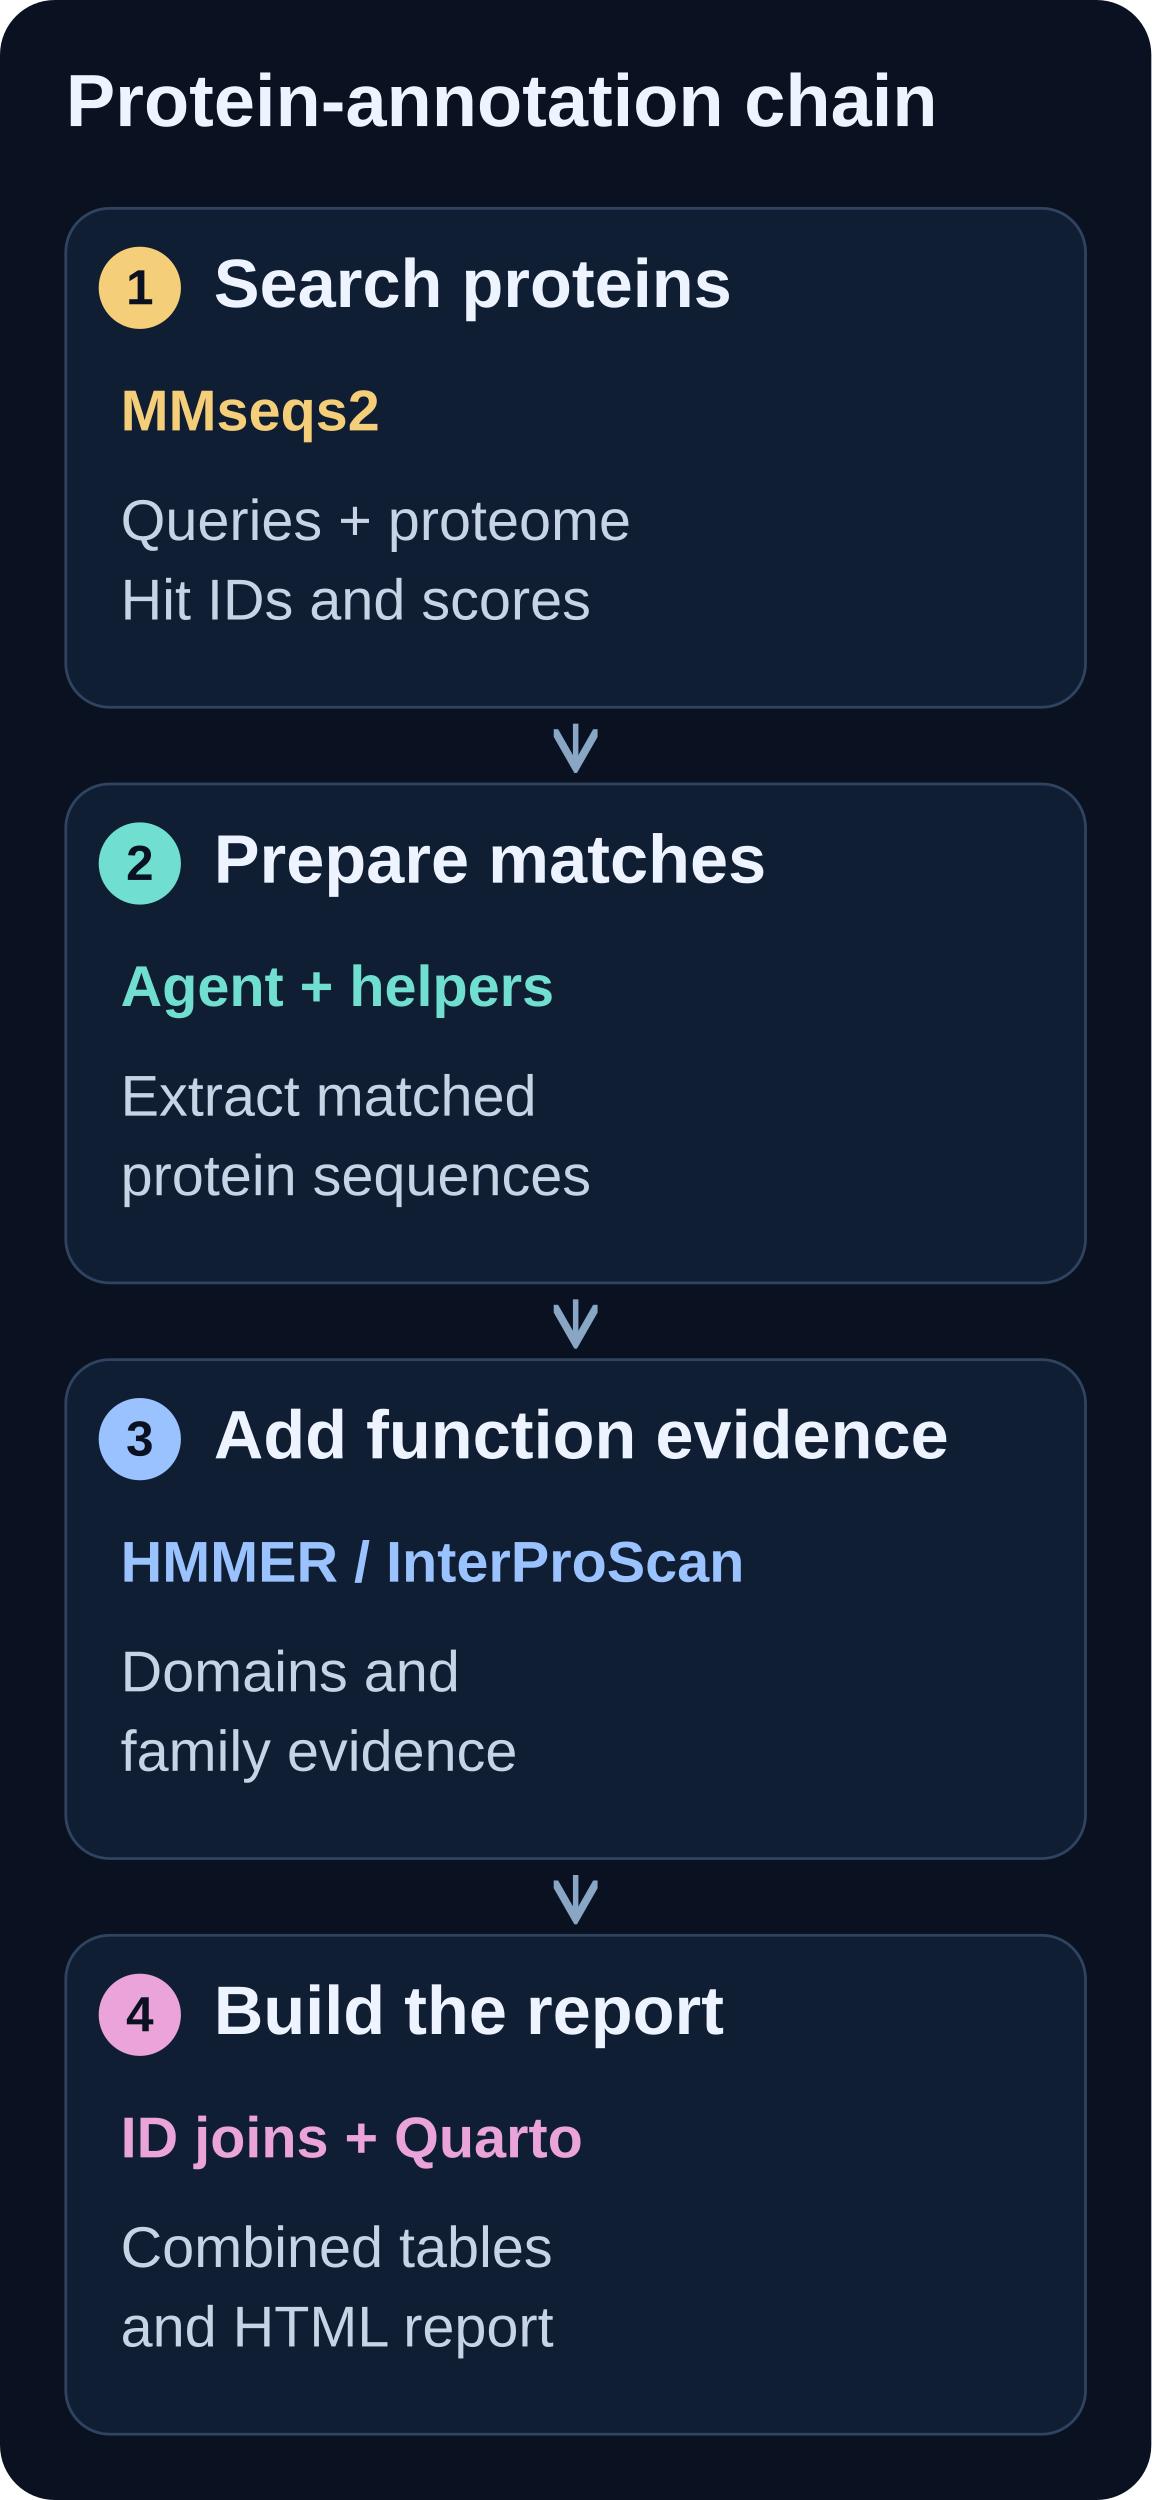
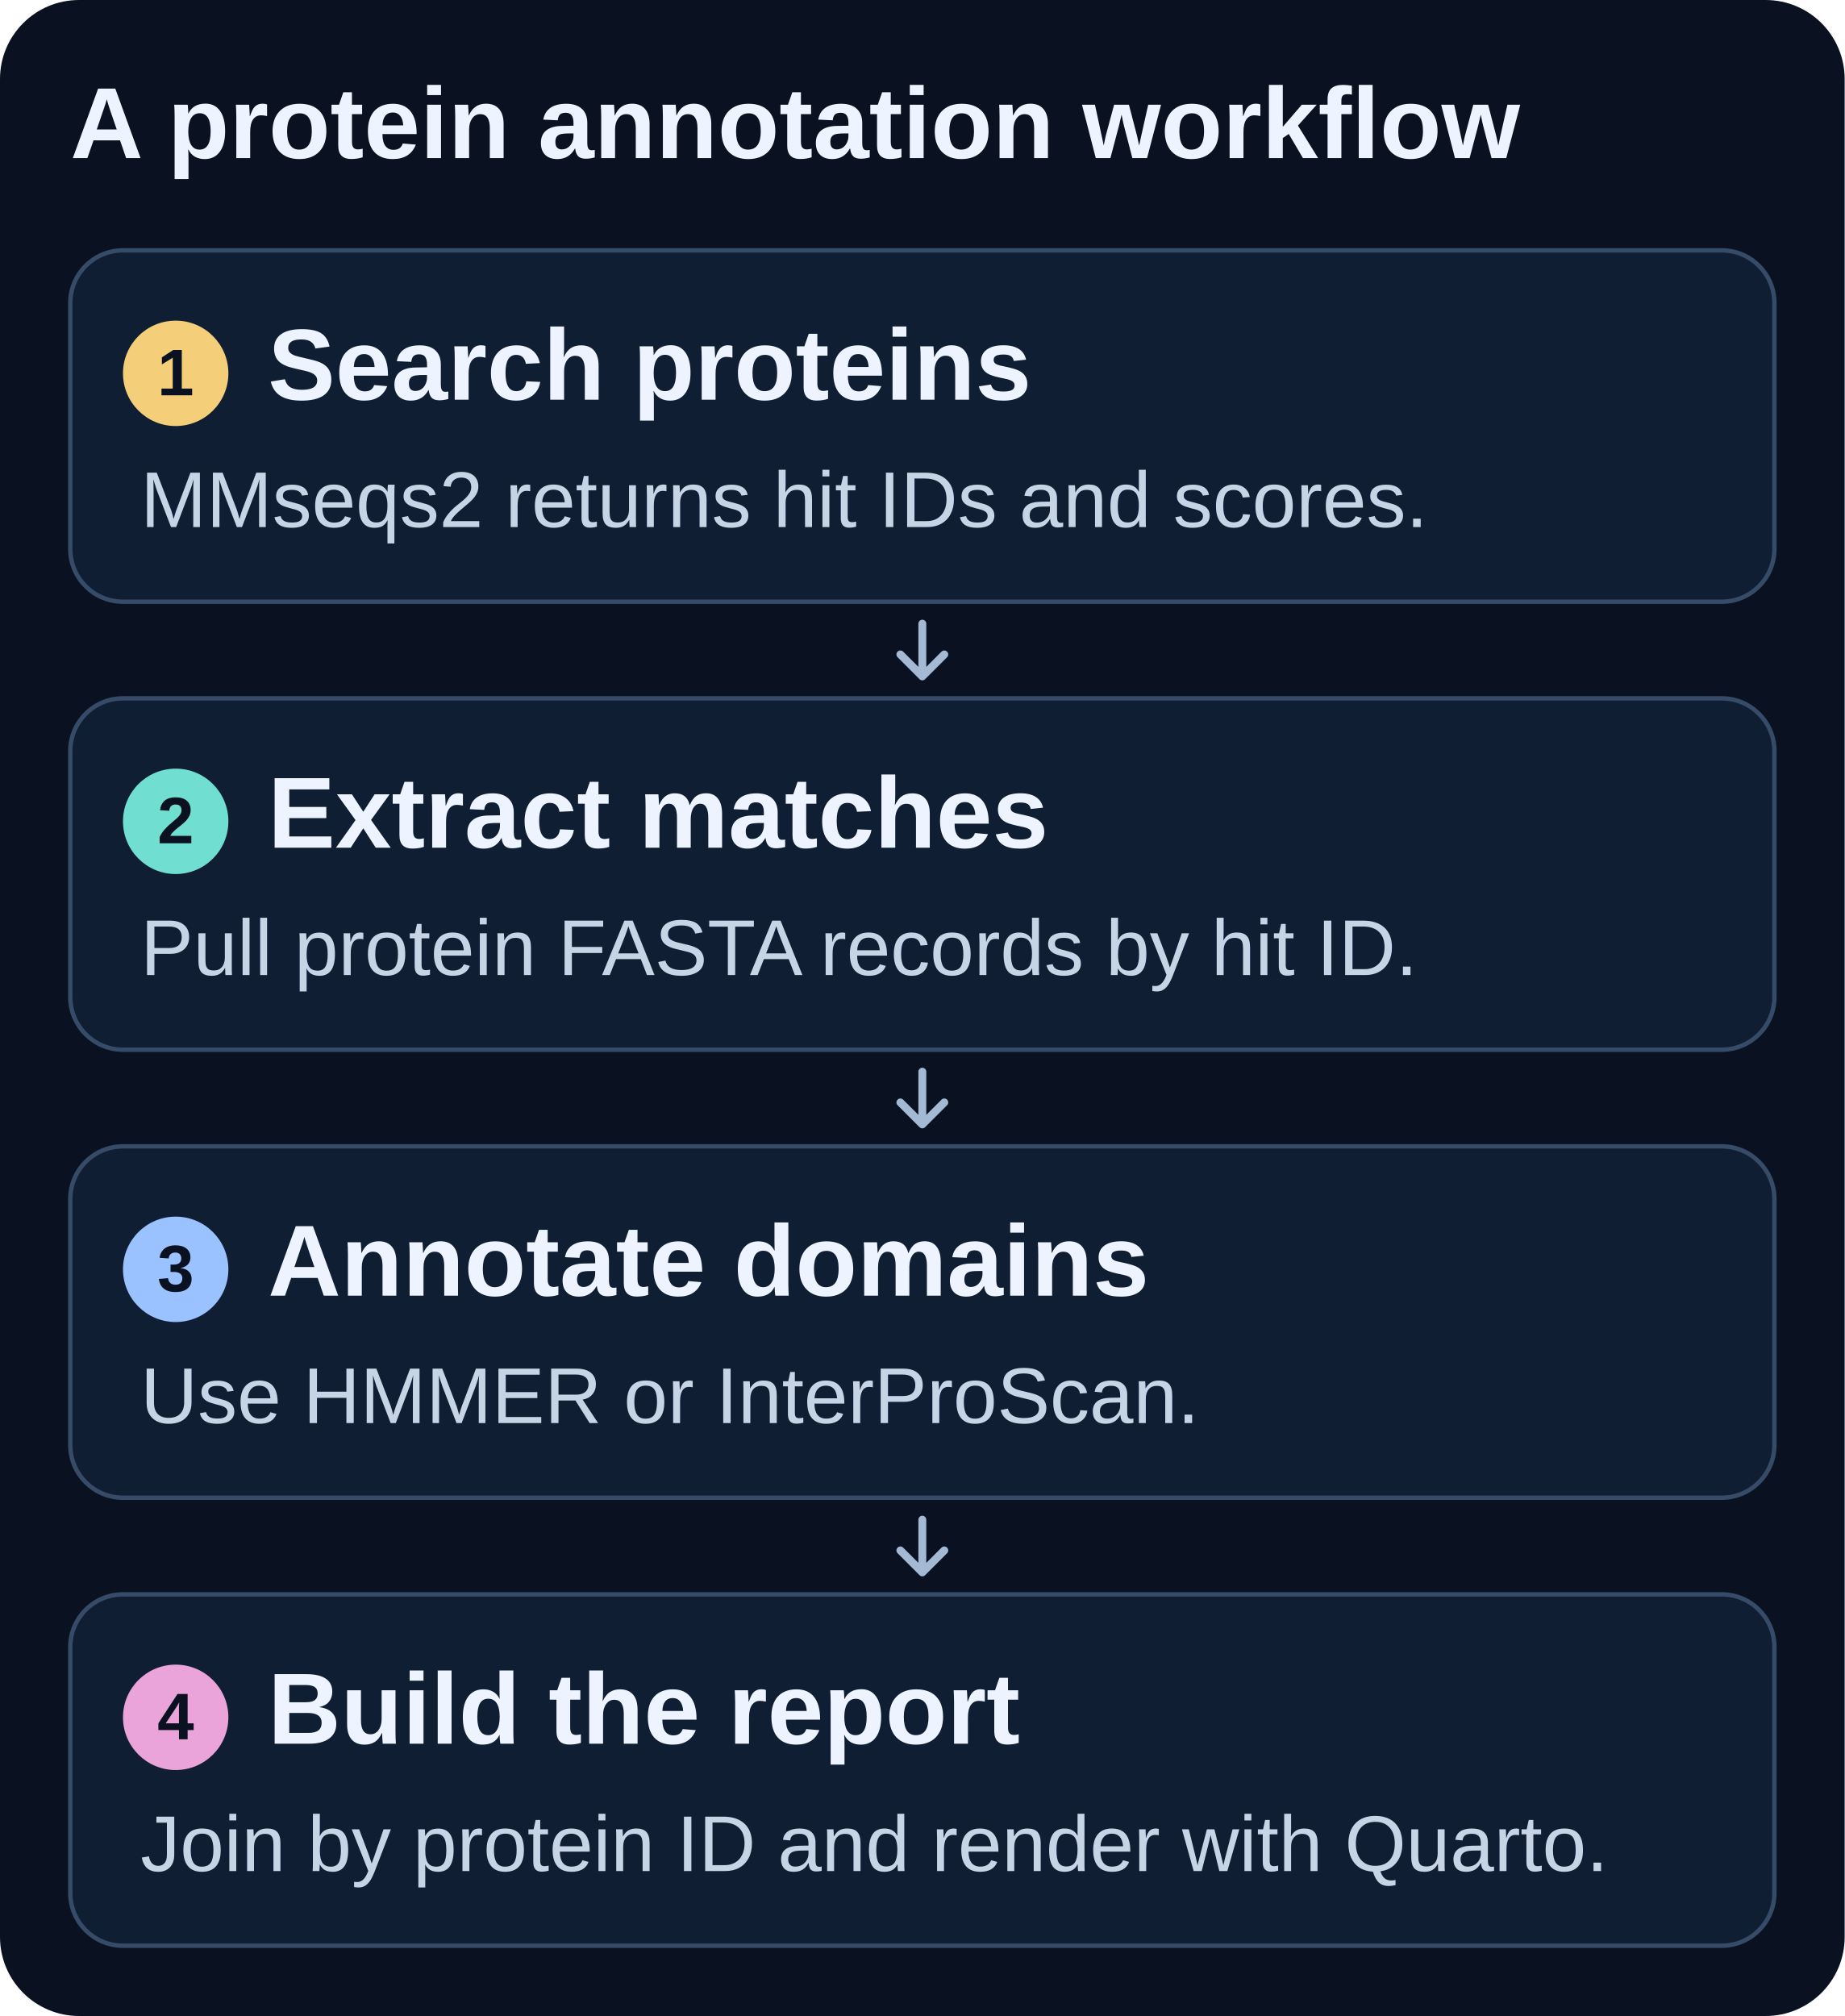
- <svg xmlns="http://www.w3.org/2000/svg" width="420" height="912" viewBox="0 0 420 912" role="img" aria-labelledby="title desc">
-   <defs>
-     <marker id="arrow" markerWidth="8" markerHeight="8" refX="6" refY="4" orient="auto-start-reverse">
-       <path d="M0 0 L7 4 L0 8" fill="none" stroke="#8aa6c5" stroke-width="1.4" />
-     </marker>
-   </defs>
-   <rect width="420" height="912" rx="20" fill="#0a1222" />
+ <svg xmlns="http://www.w3.org/2000/svg" width="420" height="459" viewBox="0 0 420 459" role="img" aria-labelledby="title desc">
+   <rect width="420" height="459" rx="18" fill="#0a1222" />
  <g font-family="Arial, Helvetica, sans-serif">
-     <text x="24" y="46" font-size="27" fill="#edf4ff" font-weight="700">Protein-annotation chain</text>
-     <rect x="24" y="76" width="372" height="182" rx="16" fill="#101e33" stroke="#30445f" />
-     <circle cx="51" cy="105" r="15" fill="#f5ce79" />
-     <text x="46" y="111" font-size="18" fill="#0a1222" font-weight="700">1</text>
-     <text x="78" y="112" font-size="25" fill="#edf4ff" font-weight="700">Search proteins</text>
-     <text x="44" y="157" font-size="21" fill="#f5ce79" font-weight="700">MMseqs2</text>
-     <text x="44" y="197" font-size="21" fill="#c7d4e6" font-weight="400">Queries + proteome</text>
-     <text x="44" y="226" font-size="21" fill="#c7d4e6" font-weight="400">Hit IDs and scores</text>
-     <path d="M210 264 L210 278" fill="none" stroke="#8aa6c5" stroke-width="2" marker-end="url(#arrow)" />
-     <rect x="24" y="286" width="372" height="182" rx="16" fill="#101e33" stroke="#30445f" />
-     <circle cx="51" cy="315" r="15" fill="#70dfd2" />
-     <text x="46" y="321" font-size="18" fill="#0a1222" font-weight="700">2</text>
-     <text x="78" y="322" font-size="25" fill="#edf4ff" font-weight="700">Prepare matches</text>
-     <text x="44" y="367" font-size="21" fill="#70dfd2" font-weight="700">Agent + helpers</text>
-     <text x="44" y="407" font-size="21" fill="#c7d4e6" font-weight="400">Extract matched</text>
-     <text x="44" y="436" font-size="21" fill="#c7d4e6" font-weight="400">protein sequences</text>
-     <path d="M210 474 L210 488" fill="none" stroke="#8aa6c5" stroke-width="2" marker-end="url(#arrow)" />
-     <rect x="24" y="496" width="372" height="182" rx="16" fill="#101e33" stroke="#30445f" />
-     <circle cx="51" cy="525" r="15" fill="#9ac2ff" />
-     <text x="46" y="531" font-size="18" fill="#0a1222" font-weight="700">3</text>
-     <text x="78" y="532" font-size="25" fill="#edf4ff" font-weight="700">Add function evidence</text>
-     <text x="44" y="577" font-size="21" fill="#9ac2ff" font-weight="700">HMMER / InterProScan</text>
-     <text x="44" y="617" font-size="21" fill="#c7d4e6" font-weight="400">Domains and</text>
-     <text x="44" y="646" font-size="21" fill="#c7d4e6" font-weight="400">family evidence</text>
-     <path d="M210 684 L210 698" fill="none" stroke="#8aa6c5" stroke-width="2" marker-end="url(#arrow)" />
-     <rect x="24" y="706" width="372" height="182" rx="16" fill="#101e33" stroke="#30445f" />
-     <circle cx="51" cy="735" r="15" fill="#eaa4d9" />
-     <text x="46" y="741" font-size="18" fill="#0a1222" font-weight="700">4</text>
-     <text x="78" y="742" font-size="25" fill="#edf4ff" font-weight="700">Build the report</text>
-     <text x="44" y="787" font-size="21" fill="#eaa4d9" font-weight="700">ID joins + Quarto</text>
-     <text x="44" y="827" font-size="21" fill="#c7d4e6" font-weight="400">Combined tables</text>
-     <text x="44" y="856" font-size="21" fill="#c7d4e6" font-weight="400">and HTML report</text>
+     <text x="16" y="36" font-size="23" fill="#edf4ff" font-weight="700">A protein annotation workflow</text>
+     <rect x="16" y="57" width="388" height="80" rx="12" fill="#101e33" stroke="#354b67" />
+     <circle cx="40" cy="85" r="12" fill="#f5ce79" />
+     <text x="40" y="90" text-anchor="middle" font-size="15" fill="#0a1222" font-weight="700">1</text>
+     <text x="61" y="91" font-size="23" fill="#edf4ff" font-weight="700">Search proteins</text>
+     <text x="32" y="120" font-size="18" fill="#c7d4e6" font-weight="400">MMseqs2 returns hit IDs and scores.</text>
+     <path d="M210 142v12 M205 149l5 5 5-5" fill="none" stroke="#a3b9d4" stroke-width="1.8" stroke-linecap="round" stroke-linejoin="round" />
+     <rect x="16" y="159" width="388" height="80" rx="12" fill="#101e33" stroke="#354b67" />
+     <circle cx="40" cy="187" r="12" fill="#70dfd2" />
+     <text x="40" y="192" text-anchor="middle" font-size="15" fill="#0a1222" font-weight="700">2</text>
+     <text x="61" y="193" font-size="23" fill="#edf4ff" font-weight="700">Extract matches</text>
+     <text x="32" y="222" font-size="18" fill="#c7d4e6" font-weight="400">Pull protein FASTA records by hit ID.</text>
+     <path d="M210 244v12 M205 251l5 5 5-5" fill="none" stroke="#a3b9d4" stroke-width="1.8" stroke-linecap="round" stroke-linejoin="round" />
+     <rect x="16" y="261" width="388" height="80" rx="12" fill="#101e33" stroke="#354b67" />
+     <circle cx="40" cy="289" r="12" fill="#9ac2ff" />
+     <text x="40" y="294" text-anchor="middle" font-size="15" fill="#0a1222" font-weight="700">3</text>
+     <text x="61" y="295" font-size="23" fill="#edf4ff" font-weight="700">Annotate domains</text>
+     <text x="32" y="324" font-size="18" fill="#c7d4e6" font-weight="400">Use HMMER or InterProScan.</text>
+     <path d="M210 346v12 M205 353l5 5 5-5" fill="none" stroke="#a3b9d4" stroke-width="1.8" stroke-linecap="round" stroke-linejoin="round" />
+     <rect x="16" y="363" width="388" height="80" rx="12" fill="#101e33" stroke="#354b67" />
+     <circle cx="40" cy="391" r="12" fill="#eaa4d9" />
+     <text x="40" y="396" text-anchor="middle" font-size="15" fill="#0a1222" font-weight="700">4</text>
+     <text x="61" y="397" font-size="23" fill="#edf4ff" font-weight="700">Build the report</text>
+     <text x="32" y="426" font-size="18" fill="#c7d4e6" font-weight="400">Join by protein ID and render with Quarto.</text>
  </g>
</svg>
